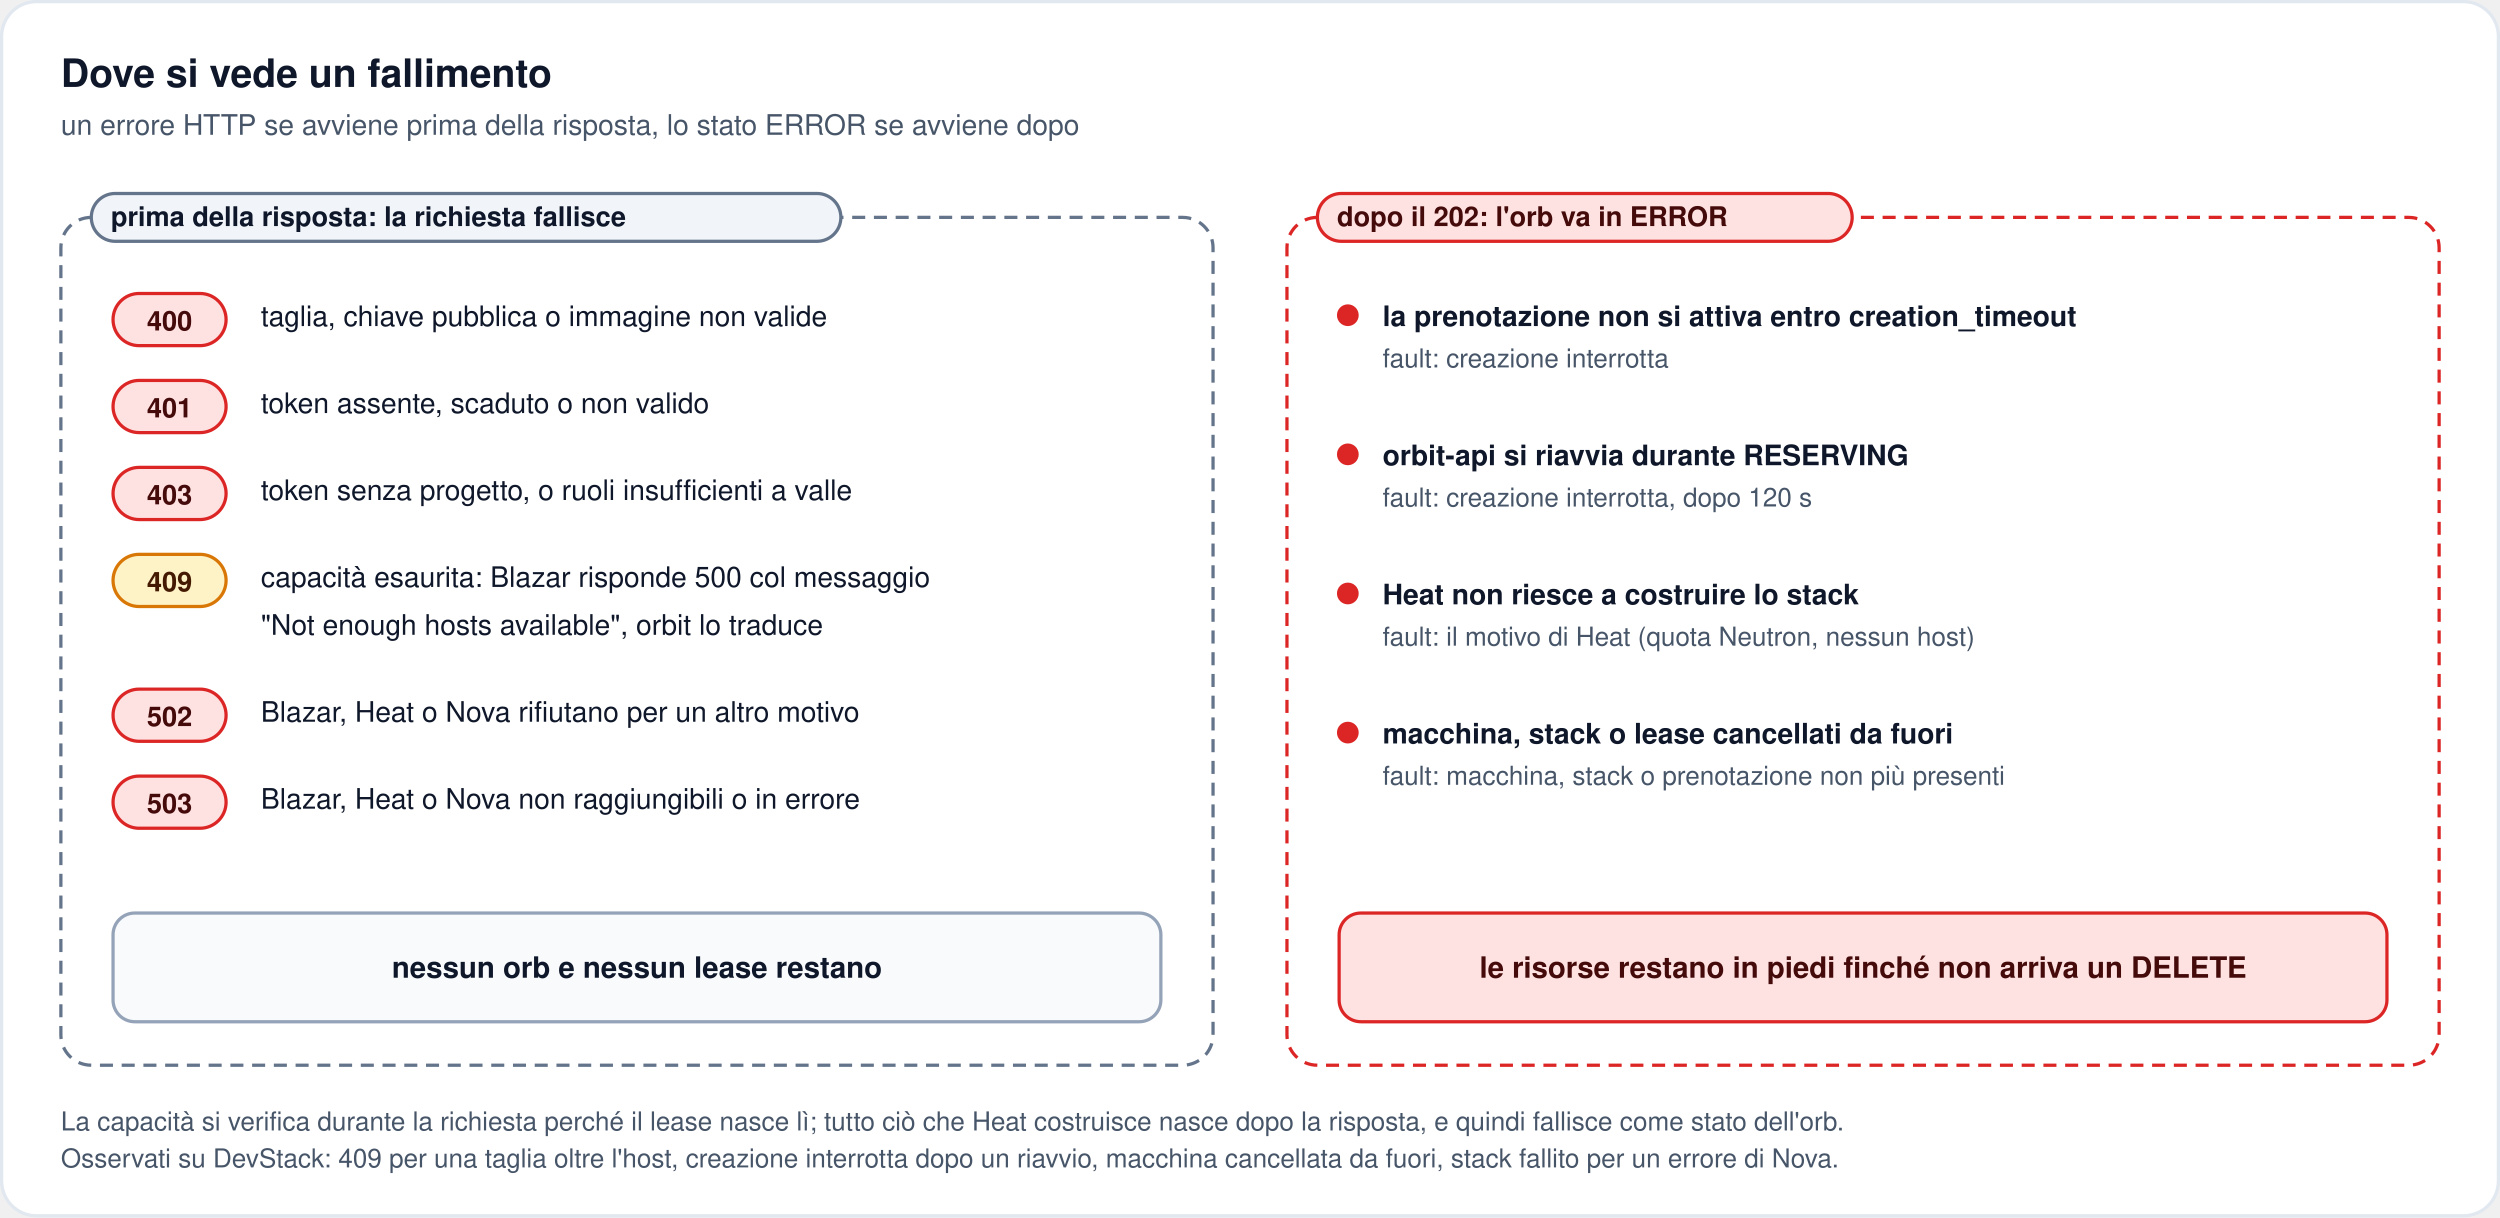
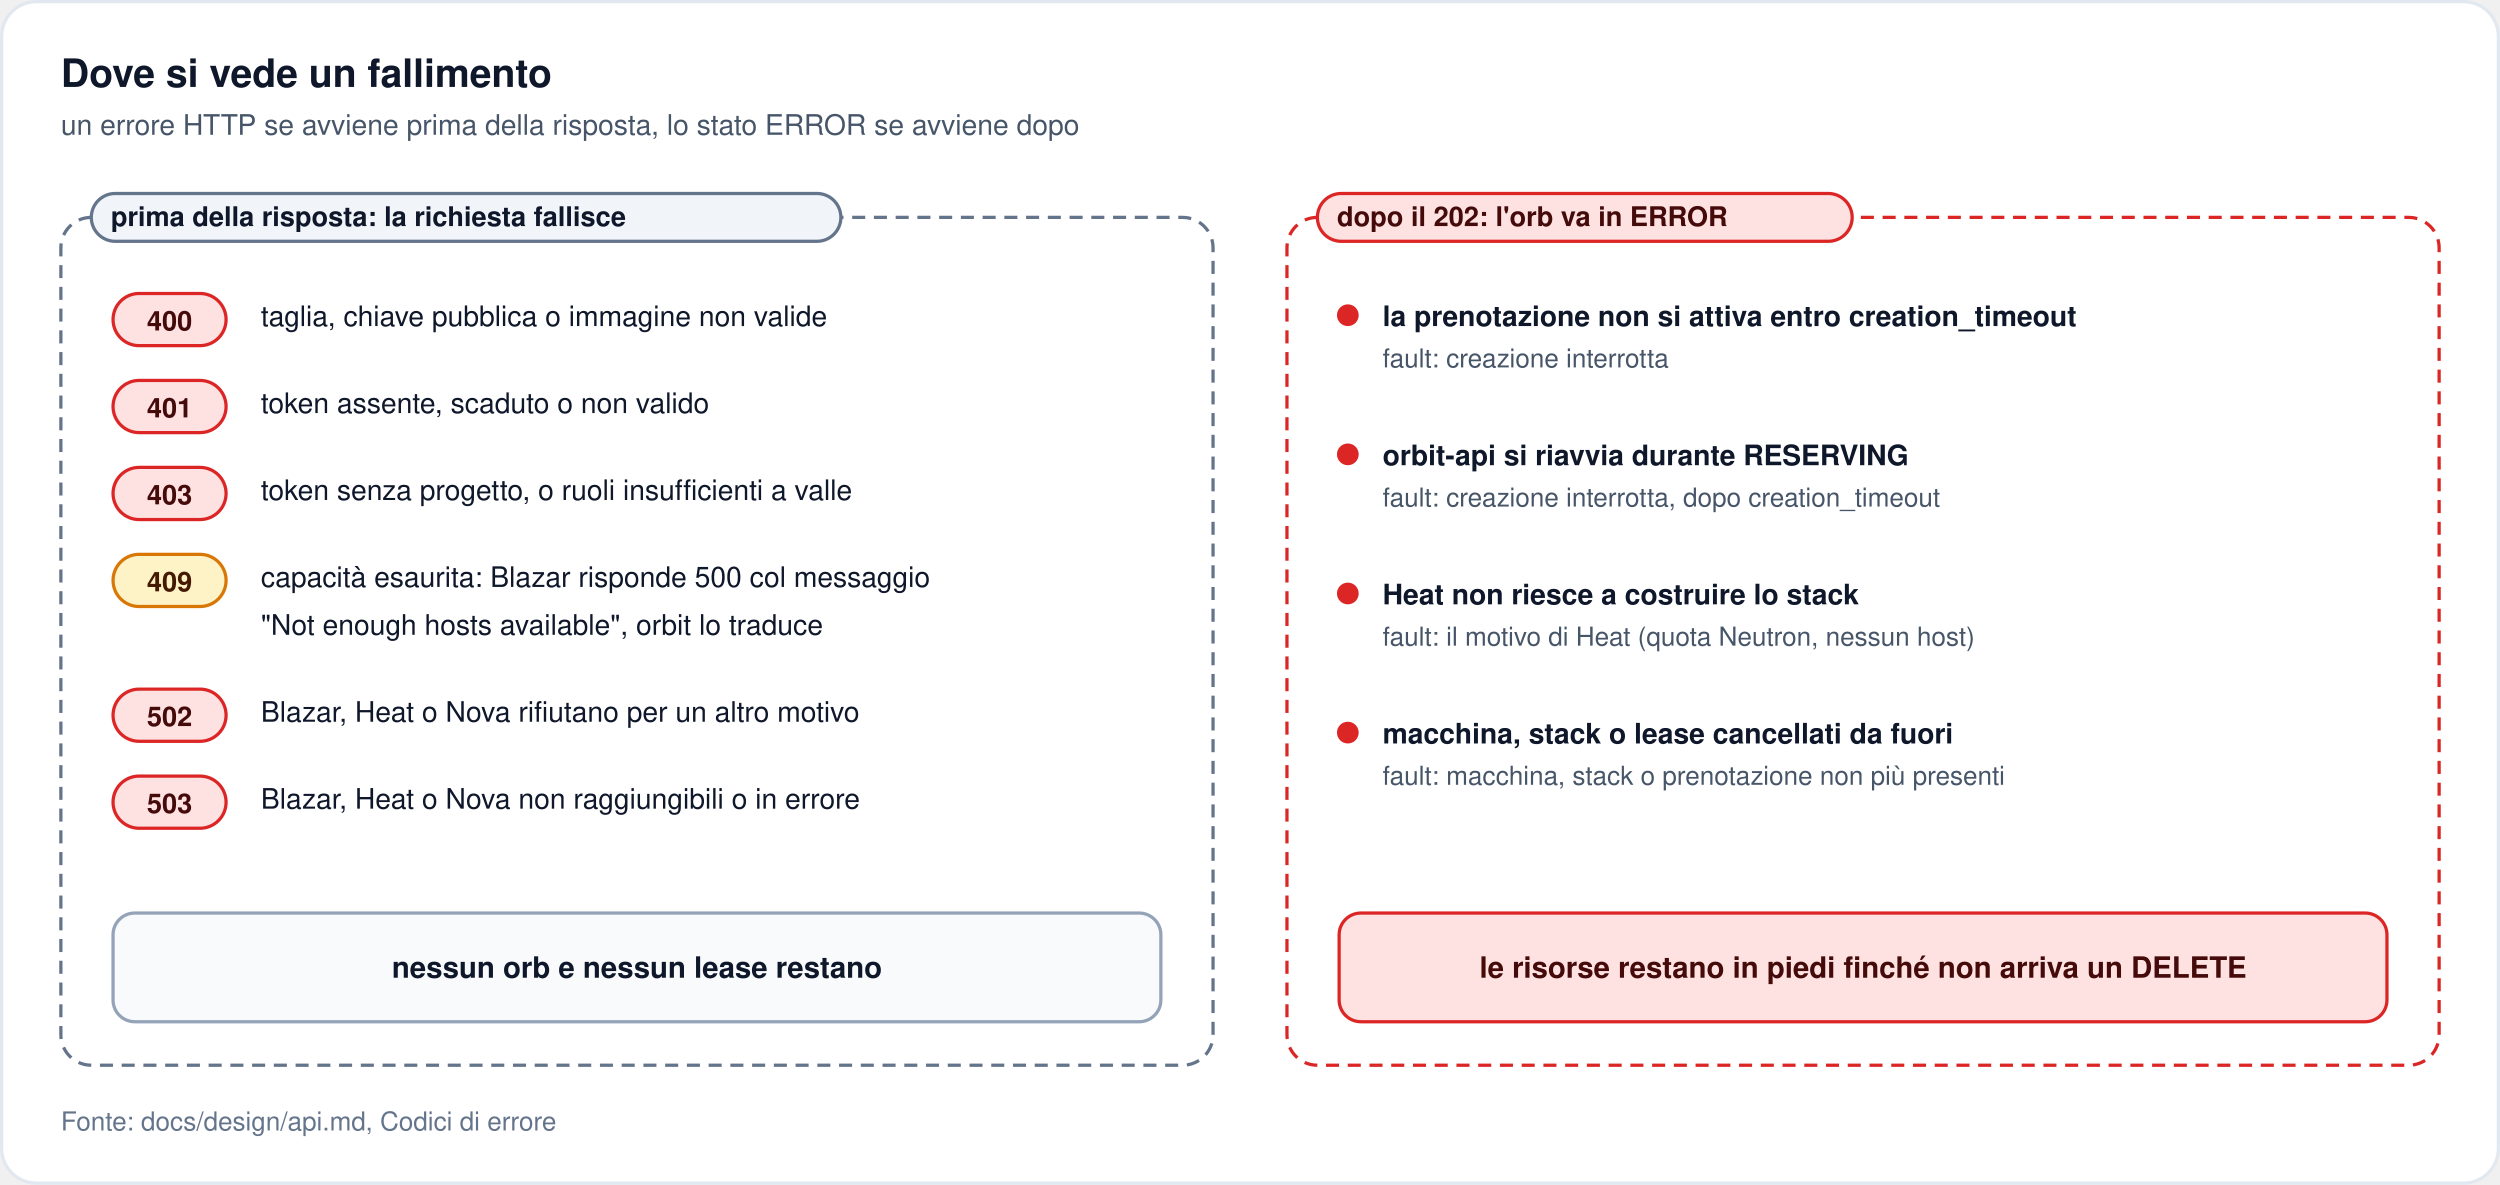
- <svg xmlns="http://www.w3.org/2000/svg" width="1150" height="560" viewBox="0 0 1150 560" role="img" aria-label="Dove si manifesta un fallimento">
+ <svg xmlns="http://www.w3.org/2000/svg" width="1150" height="545" viewBox="0 0 1150 545" role="img" aria-label="Dove si manifesta un fallimento">
  <defs />
-   <rect x="0.75" y="0.75" width="1148.5" height="558.5" rx="16" fill="#ffffff" stroke="#e2e8f0" stroke-width="1.5" />
+   <rect x="0.75" y="0.75" width="1148.5" height="543.5" rx="16" fill="#ffffff" stroke="#e2e8f0" stroke-width="1.5" />
  <text x="28" y="40" font-family="-apple-system, BlinkMacSystemFont, 'Segoe UI', Helvetica, Arial, sans-serif" font-size="18" font-weight="700" fill="#0f172a">Dove si vede un fallimento</text>
  <text x="28" y="62" font-family="-apple-system, BlinkMacSystemFont, 'Segoe UI', Helvetica, Arial, sans-serif" font-size="13" fill="#475569">un errore HTTP se avviene prima della risposta, lo stato ERROR se avviene dopo</text>
  <rect x="28" y="100" width="530" height="390" rx="14" fill="#ffffff" stroke="#64748b" stroke-width="1.5" stroke-dasharray="6 4" />
  <rect x="42" y="89" width="344.8" height="22" rx="11" fill="#f1f5f9" stroke="#64748b" stroke-width="1.5" />
  <text x="51" y="104" font-family="-apple-system, BlinkMacSystemFont, 'Segoe UI', Helvetica, Arial, sans-serif" font-size="12.5" font-weight="600" text-anchor="start" fill="#0f172a">prima della risposta: la richiesta fallisce</text>
  <rect x="52" y="135" width="52" height="24" rx="12" fill="#fee2e2" stroke="#dc2626" stroke-width="1.5" />
  <text x="78" y="152" font-family="-apple-system, BlinkMacSystemFont, 'Segoe UI', Helvetica, Arial, sans-serif" font-size="12.5" font-weight="700" text-anchor="middle" fill="#450a0a">400</text>
  <text x="120" y="150" font-family="-apple-system, BlinkMacSystemFont, 'Segoe UI', Helvetica, Arial, sans-serif" font-size="13" font-weight="normal" text-anchor="start" fill="#0f172a">taglia, chiave pubblica o immagine non valide</text>
  <rect x="52" y="175" width="52" height="24" rx="12" fill="#fee2e2" stroke="#dc2626" stroke-width="1.5" />
  <text x="78" y="192" font-family="-apple-system, BlinkMacSystemFont, 'Segoe UI', Helvetica, Arial, sans-serif" font-size="12.5" font-weight="700" text-anchor="middle" fill="#450a0a">401</text>
  <text x="120" y="190" font-family="-apple-system, BlinkMacSystemFont, 'Segoe UI', Helvetica, Arial, sans-serif" font-size="13" font-weight="normal" text-anchor="start" fill="#0f172a">token assente, scaduto o non valido</text>
  <rect x="52" y="215" width="52" height="24" rx="12" fill="#fee2e2" stroke="#dc2626" stroke-width="1.5" />
  <text x="78" y="232" font-family="-apple-system, BlinkMacSystemFont, 'Segoe UI', Helvetica, Arial, sans-serif" font-size="12.5" font-weight="700" text-anchor="middle" fill="#450a0a">403</text>
  <text x="120" y="230" font-family="-apple-system, BlinkMacSystemFont, 'Segoe UI', Helvetica, Arial, sans-serif" font-size="13" font-weight="normal" text-anchor="start" fill="#0f172a">token senza progetto, o ruoli insufficienti a valle</text>
  <rect x="52" y="255" width="52" height="24" rx="12" fill="#fef3c7" stroke="#d97706" stroke-width="1.5" />
  <text x="78" y="272" font-family="-apple-system, BlinkMacSystemFont, 'Segoe UI', Helvetica, Arial, sans-serif" font-size="12.5" font-weight="700" text-anchor="middle" fill="#451a03">409</text>
  <text x="120" y="270" font-family="-apple-system, BlinkMacSystemFont, 'Segoe UI', Helvetica, Arial, sans-serif" font-size="13" font-weight="normal" text-anchor="start" fill="#0f172a">capacità esaurita: Blazar risponde 500 col messaggio</text>
  <text x="120" y="292" font-family="-apple-system, BlinkMacSystemFont, 'Segoe UI', Helvetica, Arial, sans-serif" font-size="13" font-weight="normal" text-anchor="start" fill="#0f172a">"Not enough hosts available", orbit lo traduce</text>
  <rect x="52" y="317" width="52" height="24" rx="12" fill="#fee2e2" stroke="#dc2626" stroke-width="1.5" />
  <text x="78" y="334" font-family="-apple-system, BlinkMacSystemFont, 'Segoe UI', Helvetica, Arial, sans-serif" font-size="12.5" font-weight="700" text-anchor="middle" fill="#450a0a">502</text>
  <text x="120" y="332" font-family="-apple-system, BlinkMacSystemFont, 'Segoe UI', Helvetica, Arial, sans-serif" font-size="13" font-weight="normal" text-anchor="start" fill="#0f172a">Blazar, Heat o Nova rifiutano per un altro motivo</text>
  <rect x="52" y="357" width="52" height="24" rx="12" fill="#fee2e2" stroke="#dc2626" stroke-width="1.5" />
  <text x="78" y="374" font-family="-apple-system, BlinkMacSystemFont, 'Segoe UI', Helvetica, Arial, sans-serif" font-size="12.5" font-weight="700" text-anchor="middle" fill="#450a0a">503</text>
  <text x="120" y="372" font-family="-apple-system, BlinkMacSystemFont, 'Segoe UI', Helvetica, Arial, sans-serif" font-size="13" font-weight="normal" text-anchor="start" fill="#0f172a">Blazar, Heat o Nova non raggiungibili o in errore</text>
  <rect x="52" y="420" width="482" height="50" rx="10" fill="#f8fafc" stroke="#94a3b8" stroke-width="1.5" />
  <text x="293.0" y="449.75" font-family="-apple-system, BlinkMacSystemFont, 'Segoe UI', Helvetica, Arial, sans-serif" font-size="13.5" font-weight="600" text-anchor="middle" fill="#0f172a">nessun orb e nessun lease restano</text>
  <rect x="592" y="100" width="530" height="390" rx="14" fill="#ffffff" stroke="#dc2626" stroke-width="1.5" stroke-dasharray="6 4" />
  <rect x="606" y="89" width="246.0" height="22" rx="11" fill="#fee2e2" stroke="#dc2626" stroke-width="1.5" />
  <text x="615" y="104" font-family="-apple-system, BlinkMacSystemFont, 'Segoe UI', Helvetica, Arial, sans-serif" font-size="12.5" font-weight="600" text-anchor="start" fill="#450a0a">dopo il 202: l'orb va in ERROR</text>
  <circle cx="620" cy="145" r="5" fill="#dc2626" />
  <text x="636" y="150" font-family="-apple-system, BlinkMacSystemFont, 'Segoe UI', Helvetica, Arial, sans-serif" font-size="13" font-weight="600" text-anchor="start" fill="#0f172a">la prenotazione non si attiva entro creation_timeout</text>
  <text x="636" y="169" font-family="-apple-system, BlinkMacSystemFont, 'Segoe UI', Helvetica, Arial, sans-serif" font-size="12" font-weight="normal" text-anchor="start" fill="#475569">fault: creazione interrotta</text>
  <circle cx="620" cy="209" r="5" fill="#dc2626" />
  <text x="636" y="214" font-family="-apple-system, BlinkMacSystemFont, 'Segoe UI', Helvetica, Arial, sans-serif" font-size="13" font-weight="600" text-anchor="start" fill="#0f172a">orbit-api si riavvia durante RESERVING</text>
-   <text x="636" y="233" font-family="-apple-system, BlinkMacSystemFont, 'Segoe UI', Helvetica, Arial, sans-serif" font-size="12" font-weight="normal" text-anchor="start" fill="#475569">fault: creazione interrotta, dopo 120 s</text>
+   <text x="636" y="233" font-family="-apple-system, BlinkMacSystemFont, 'Segoe UI', Helvetica, Arial, sans-serif" font-size="12" font-weight="normal" text-anchor="start" fill="#475569">fault: creazione interrotta, dopo creation_timeout</text>
  <circle cx="620" cy="273" r="5" fill="#dc2626" />
  <text x="636" y="278" font-family="-apple-system, BlinkMacSystemFont, 'Segoe UI', Helvetica, Arial, sans-serif" font-size="13" font-weight="600" text-anchor="start" fill="#0f172a">Heat non riesce a costruire lo stack</text>
  <text x="636" y="297" font-family="-apple-system, BlinkMacSystemFont, 'Segoe UI', Helvetica, Arial, sans-serif" font-size="12" font-weight="normal" text-anchor="start" fill="#475569">fault: il motivo di Heat (quota Neutron, nessun host)</text>
  <circle cx="620" cy="337" r="5" fill="#dc2626" />
  <text x="636" y="342" font-family="-apple-system, BlinkMacSystemFont, 'Segoe UI', Helvetica, Arial, sans-serif" font-size="13" font-weight="600" text-anchor="start" fill="#0f172a">macchina, stack o lease cancellati da fuori</text>
  <text x="636" y="361" font-family="-apple-system, BlinkMacSystemFont, 'Segoe UI', Helvetica, Arial, sans-serif" font-size="12" font-weight="normal" text-anchor="start" fill="#475569">fault: macchina, stack o prenotazione non più presenti</text>
  <rect x="616" y="420" width="482" height="50" rx="10" fill="#fee2e2" stroke="#dc2626" stroke-width="1.5" />
  <text x="857.0" y="449.75" font-family="-apple-system, BlinkMacSystemFont, 'Segoe UI', Helvetica, Arial, sans-serif" font-size="13.5" font-weight="600" text-anchor="middle" fill="#450a0a">le risorse restano in piedi finché non arriva un DELETE</text>
-   <text x="28" y="520" font-family="-apple-system, BlinkMacSystemFont, 'Segoe UI', Helvetica, Arial, sans-serif" font-size="12" font-weight="normal" text-anchor="start" fill="#475569">La capacità si verifica durante la richiesta perché il lease nasce lì; tutto ciò che Heat costruisce nasce dopo la risposta, e quindi fallisce come stato dell'orb.</text>
-   <text x="28" y="537" font-family="-apple-system, BlinkMacSystemFont, 'Segoe UI', Helvetica, Arial, sans-serif" font-size="12" font-weight="normal" text-anchor="start" fill="#475569">Osservati su DevStack: 409 per una taglia oltre l'host, creazione interrotta dopo un riavvio, macchina cancellata da fuori, stack fallito per un errore di Nova.</text>
+   <text x="28" y="520" font-family="-apple-system, BlinkMacSystemFont, 'Segoe UI', Helvetica, Arial, sans-serif" font-size="12" font-weight="normal" text-anchor="start" fill="#64748b">Fonte: docs/design/api.md, Codici di errore</text>
</svg>
